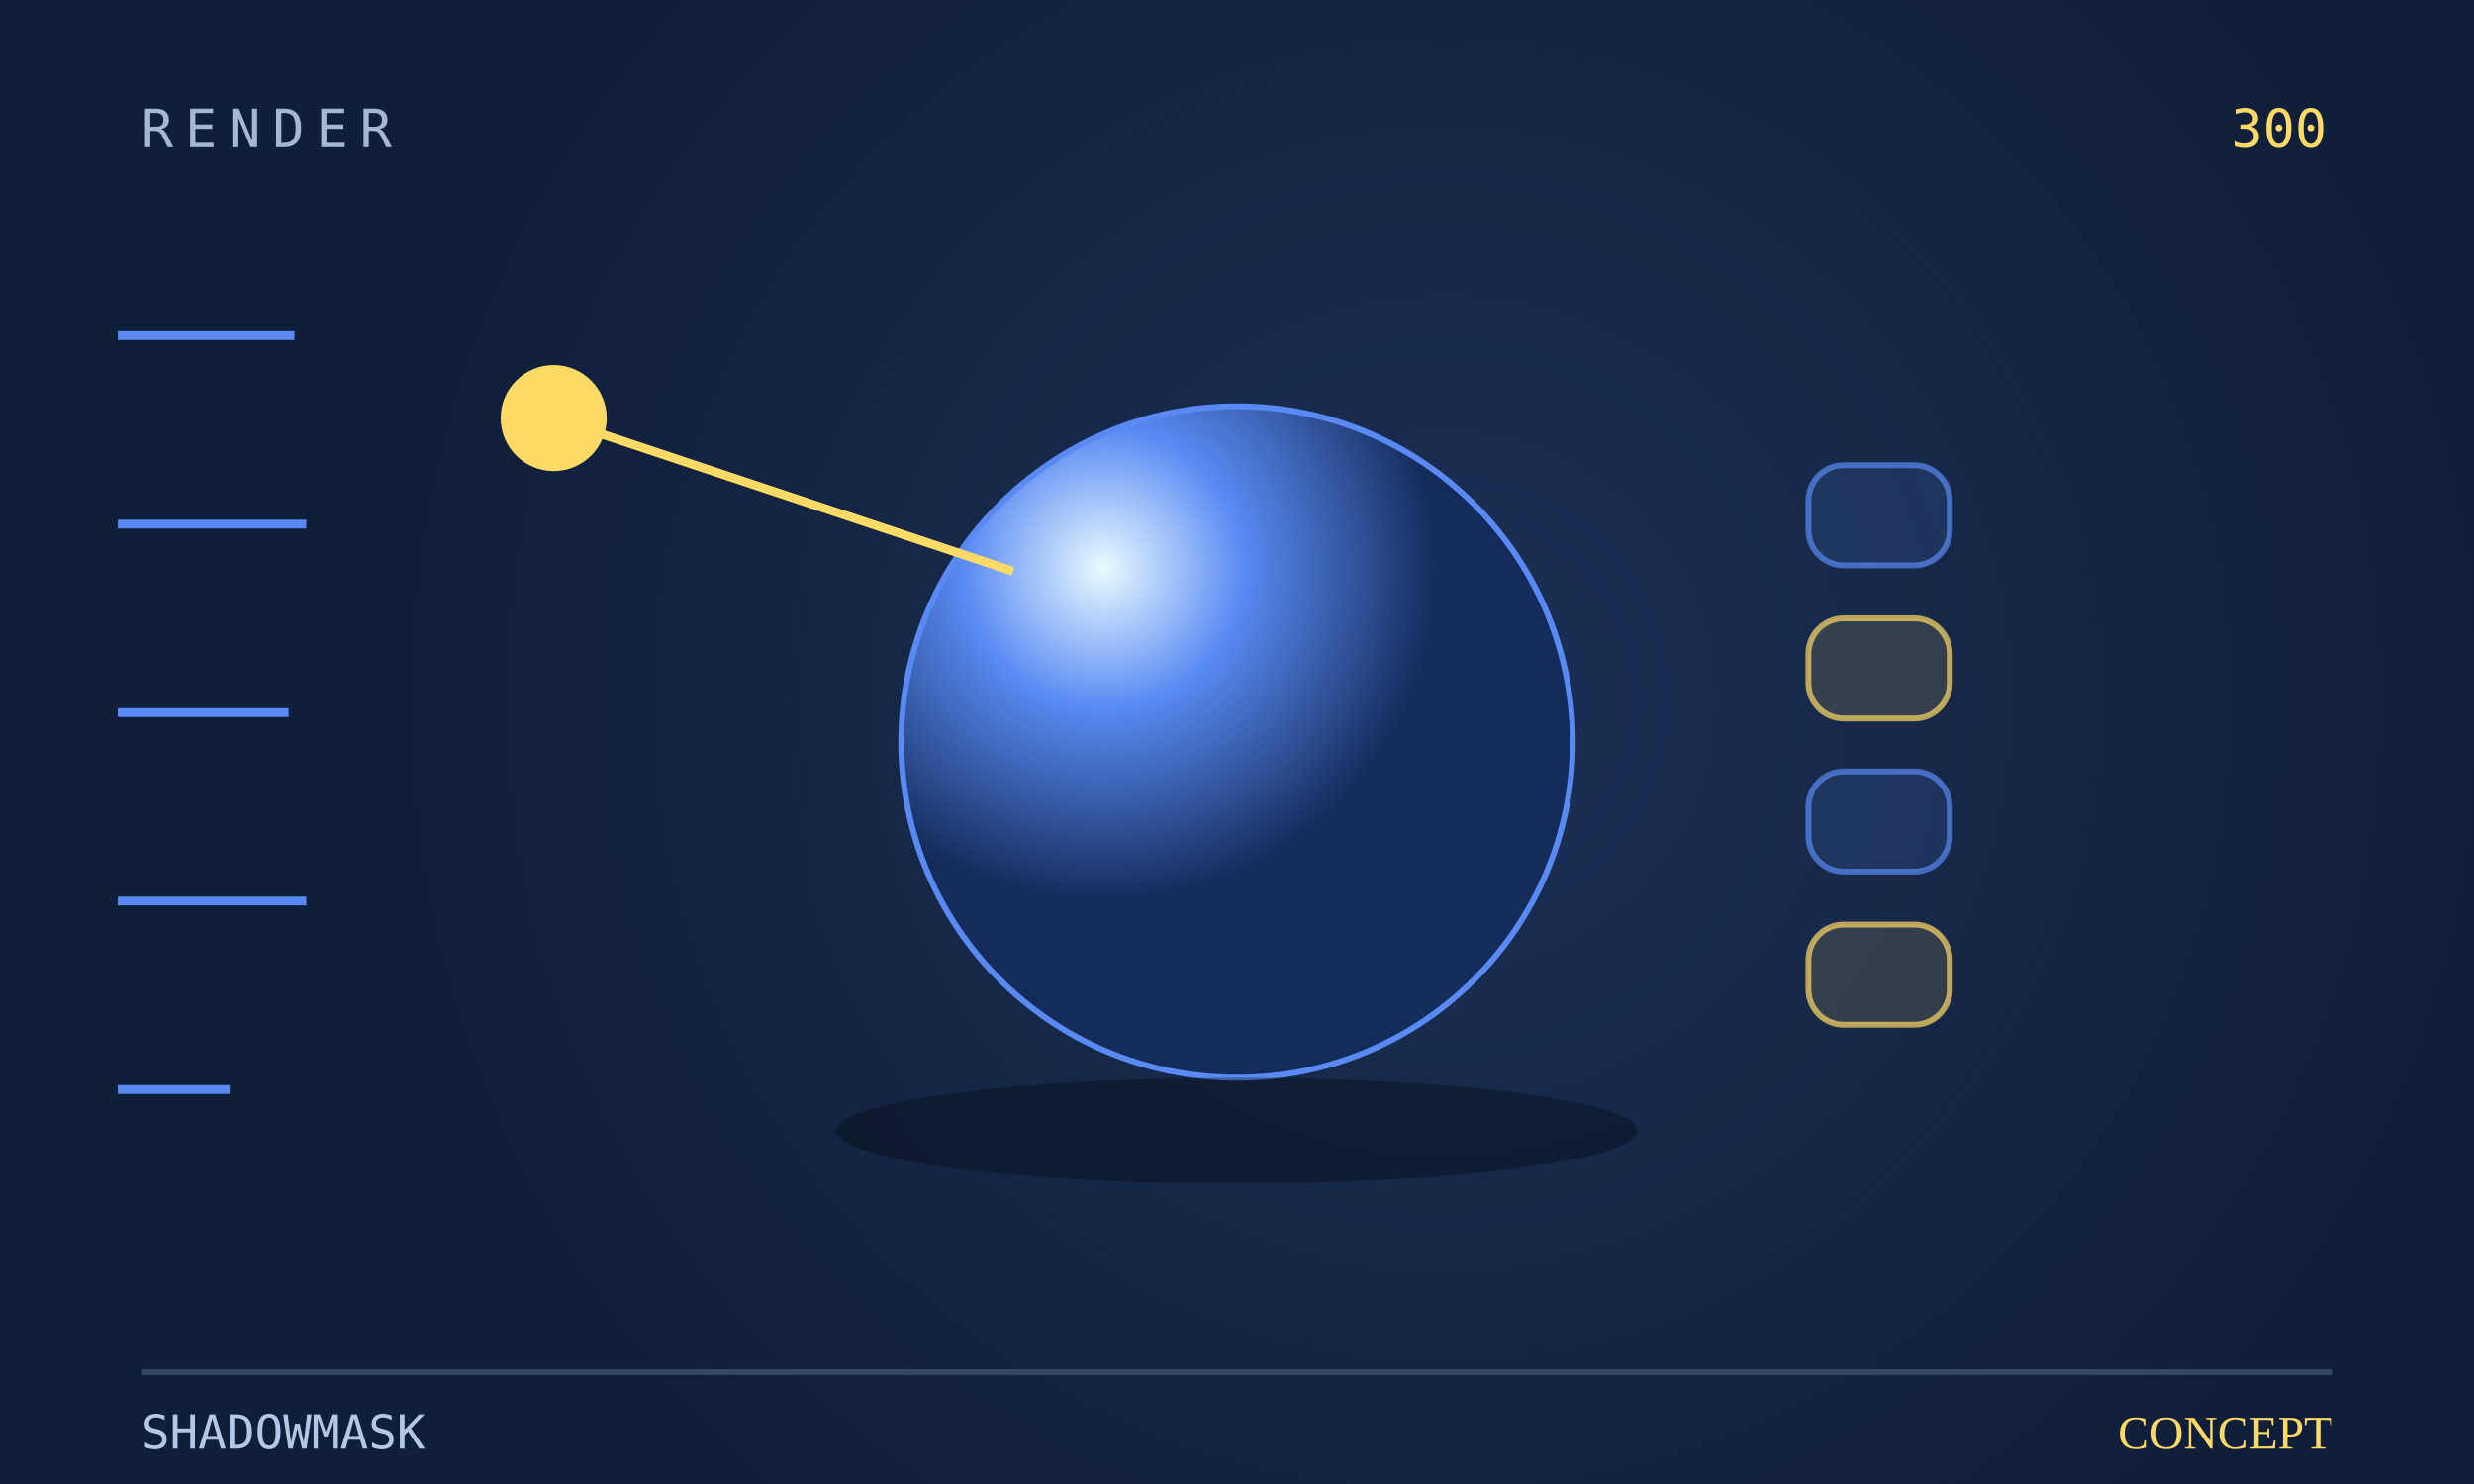
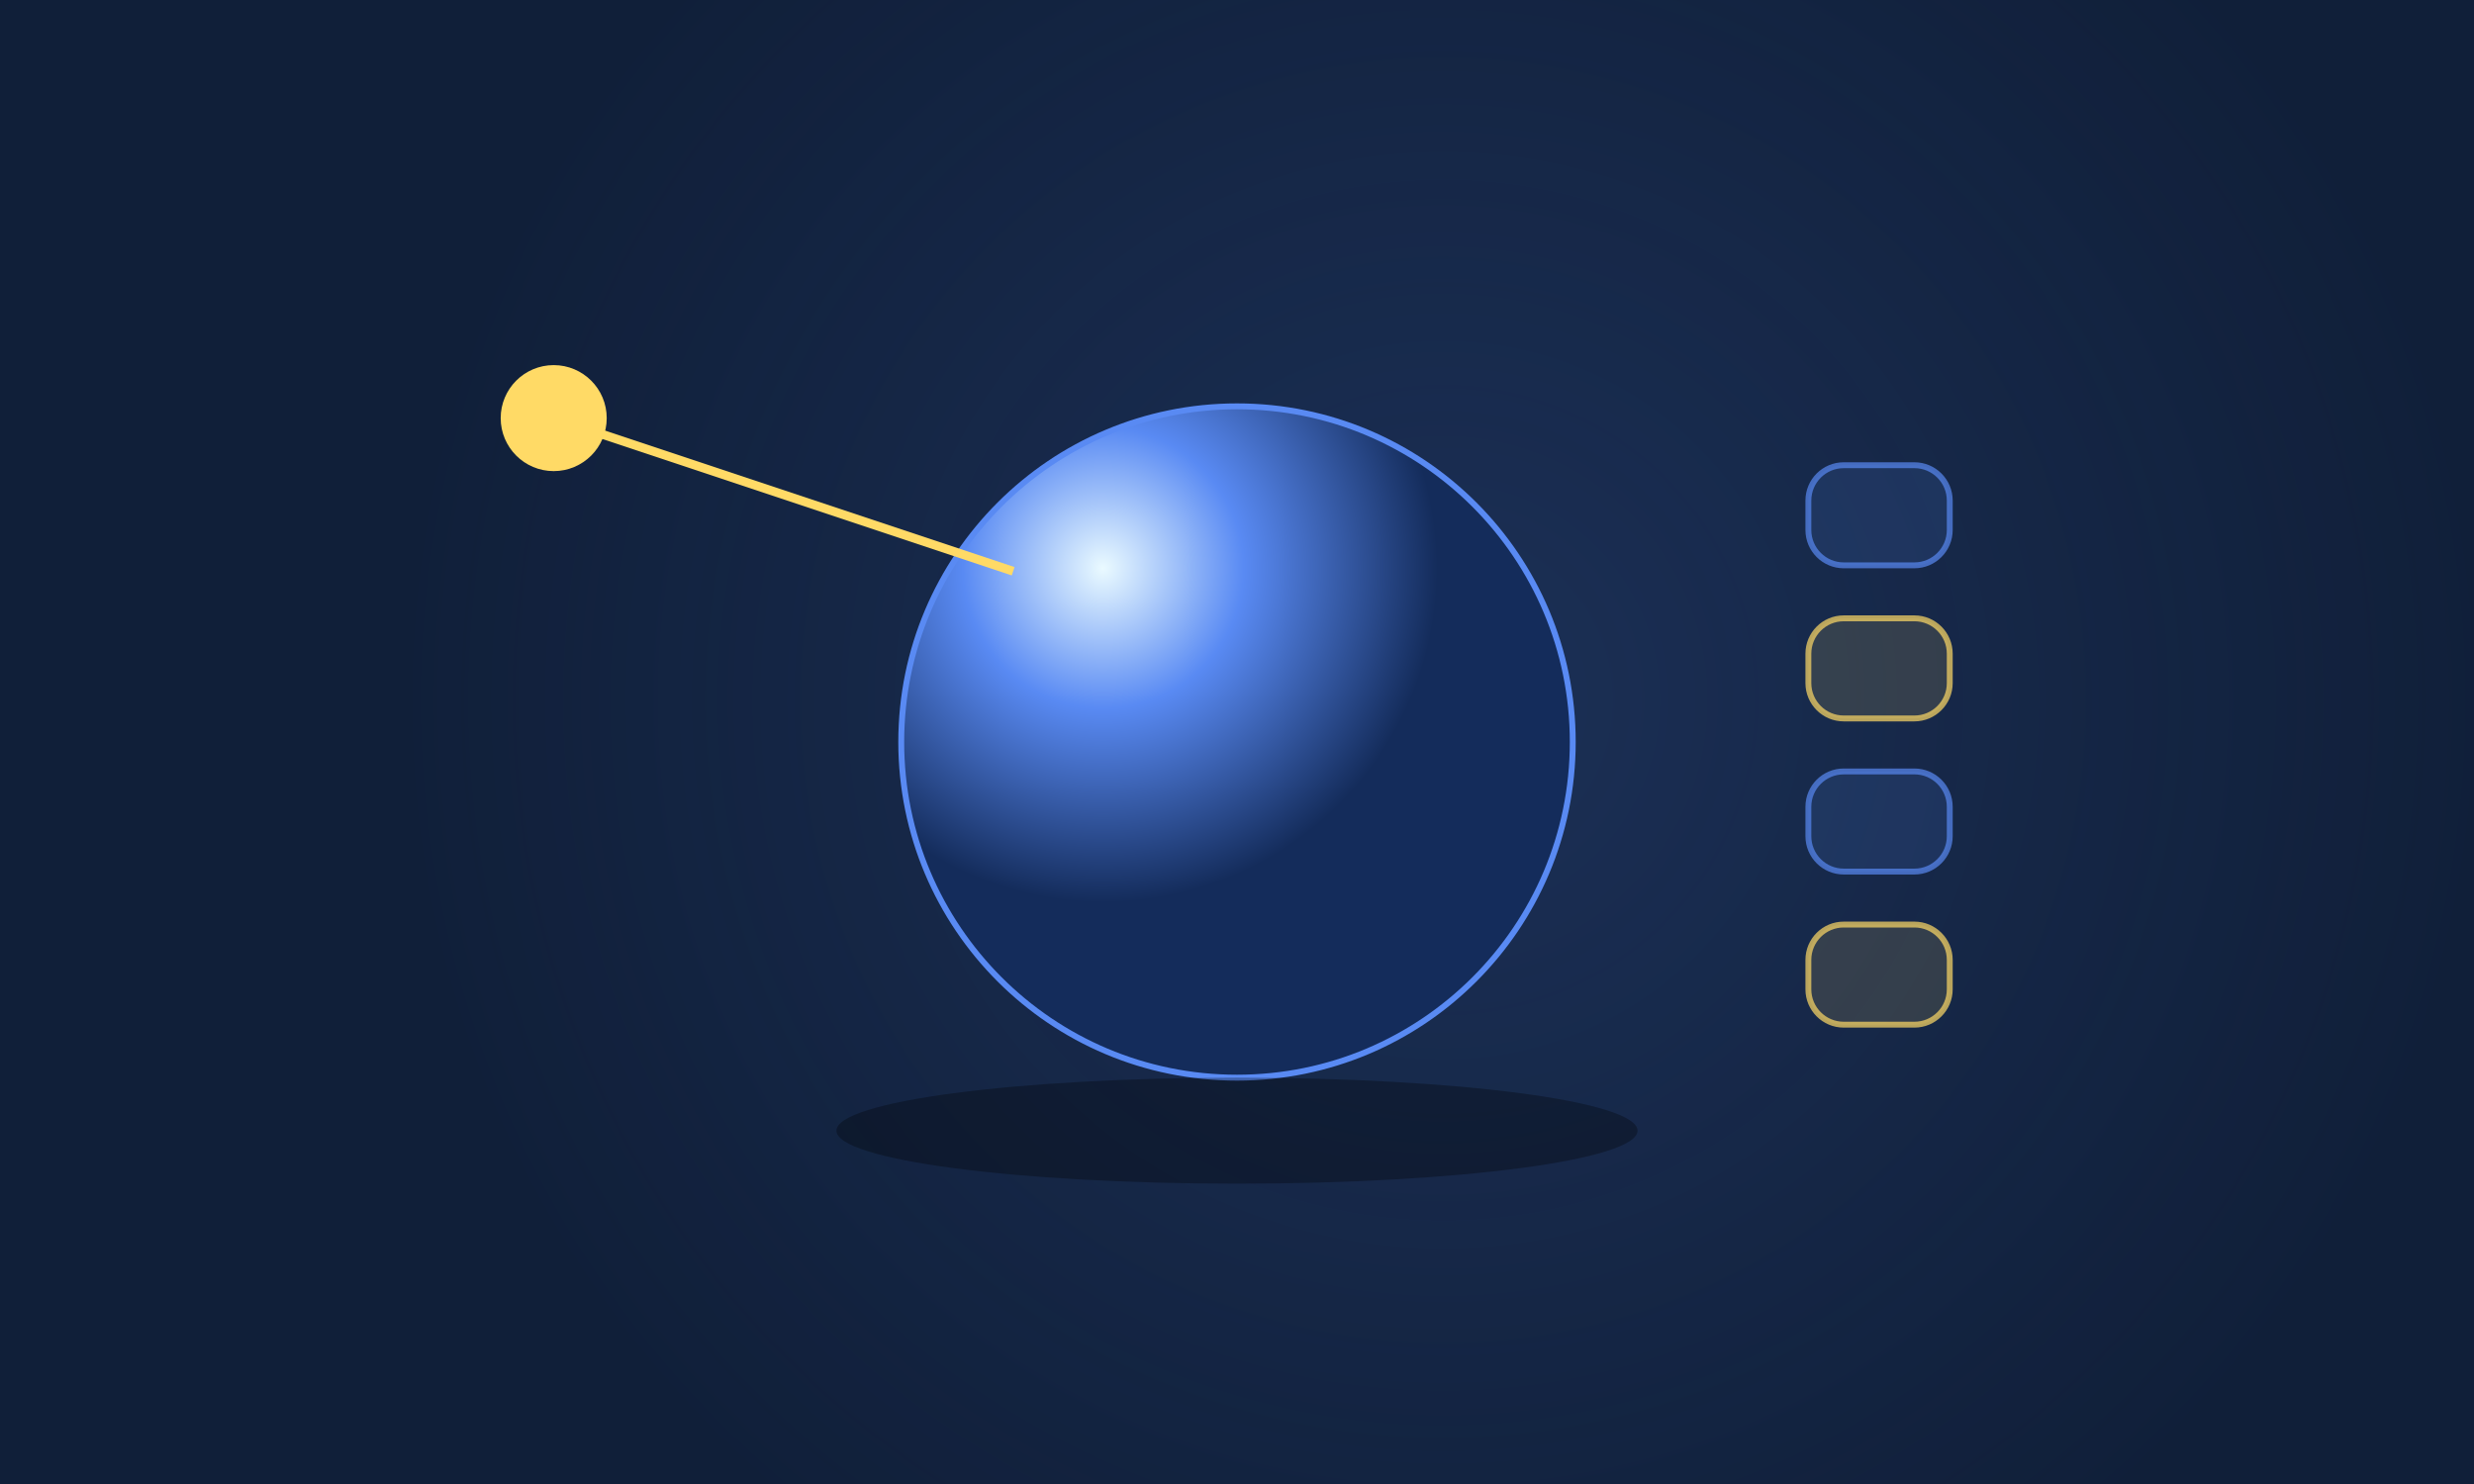
<svg xmlns="http://www.w3.org/2000/svg" class="article-cover" viewBox="0 0 420 252" role="img" aria-label="섀도마스크 용어 카드">
  <defs>
    <radialGradient id="cover-shadowmask-glow">
      <stop stop-color="hsl(221 86% 65%)" stop-opacity=".16" />
      <stop offset="1" stop-color="hsl(221 86% 65%)" stop-opacity="0" />
    </radialGradient>
    <radialGradient id="cover-shadowmask-orb" cx="30%" cy="24%">
      <stop stop-color="#eafaff" />
      <stop offset=".42" stop-color="hsl(221 86% 65%)" />
      <stop offset="1" stop-color="#142c5b" />
    </radialGradient>
  </defs>
  <rect width="420" height="252" fill="#101f39" />
  <circle cx="245" cy="119" r="175" fill="url(#cover-shadowmask-glow)" />
-   <path d="M20 57L50 57" stroke="hsl(221 86% 65%)" stroke-width="1.5" fill="none" />
-   <path d="M20 89L52 89" stroke="hsl(221 86% 65%)" stroke-width="1.5" fill="none" />
-   <path d="M20 121L49 121" stroke="hsl(221 86% 65%)" stroke-width="1.5" fill="none" />
-   <path d="M20 153L52 153" stroke="hsl(221 86% 65%)" stroke-width="1.5" fill="none" />
-   <path d="M20 185L39 185" stroke="hsl(221 86% 65%)" stroke-width="1.5" fill="none" />
-   <text x="24" y="25" fill="#a4b7d5" font-family="monospace" font-size="9" letter-spacing="2">RENDER</text>
-   <text x="395" y="25" fill="#ffda66" text-anchor="end" font-family="monospace" font-size="9">300</text>
  <circle cx="210" cy="126" r="57" fill="url(#cover-shadowmask-orb)" stroke="hsl(221 86% 65%)" />
  <ellipse cx="210" cy="192" rx="68" ry="9" fill="#000" fill-opacity=".3" />
  <path d="M94 71L172 97" stroke="#ffda66" stroke-width="1.5" fill="none" />
  <circle cx="94" cy="71" r="9" fill="#ffda66" />
  <rect x="307" y="79" width="24" height="17" rx="6" fill="hsl(221 86% 65%)" fill-opacity=".13" stroke="hsl(221 86% 65%)" stroke-opacity=".7" />
  <rect x="307" y="105" width="24" height="17" rx="6" fill="#ffda66" fill-opacity=".13" stroke="#ffda66" stroke-opacity=".7" />
  <rect x="307" y="131" width="24" height="17" rx="6" fill="hsl(221 86% 65%)" fill-opacity=".13" stroke="hsl(221 86% 65%)" stroke-opacity=".7" />
  <rect x="307" y="157" width="24" height="17" rx="6" fill="#ffda66" fill-opacity=".13" stroke="#ffda66" stroke-opacity=".7" />
-   <path d="M24 233H396" stroke="#344866" />
-   <text x="24" y="246" fill="#b3c7e6" font-family="monospace" font-size="8">SHADOWMASK</text>
-   <text x="396" y="246" text-anchor="end" fill="#ffda66" font-size="8">CONCEPT</text>
</svg>
